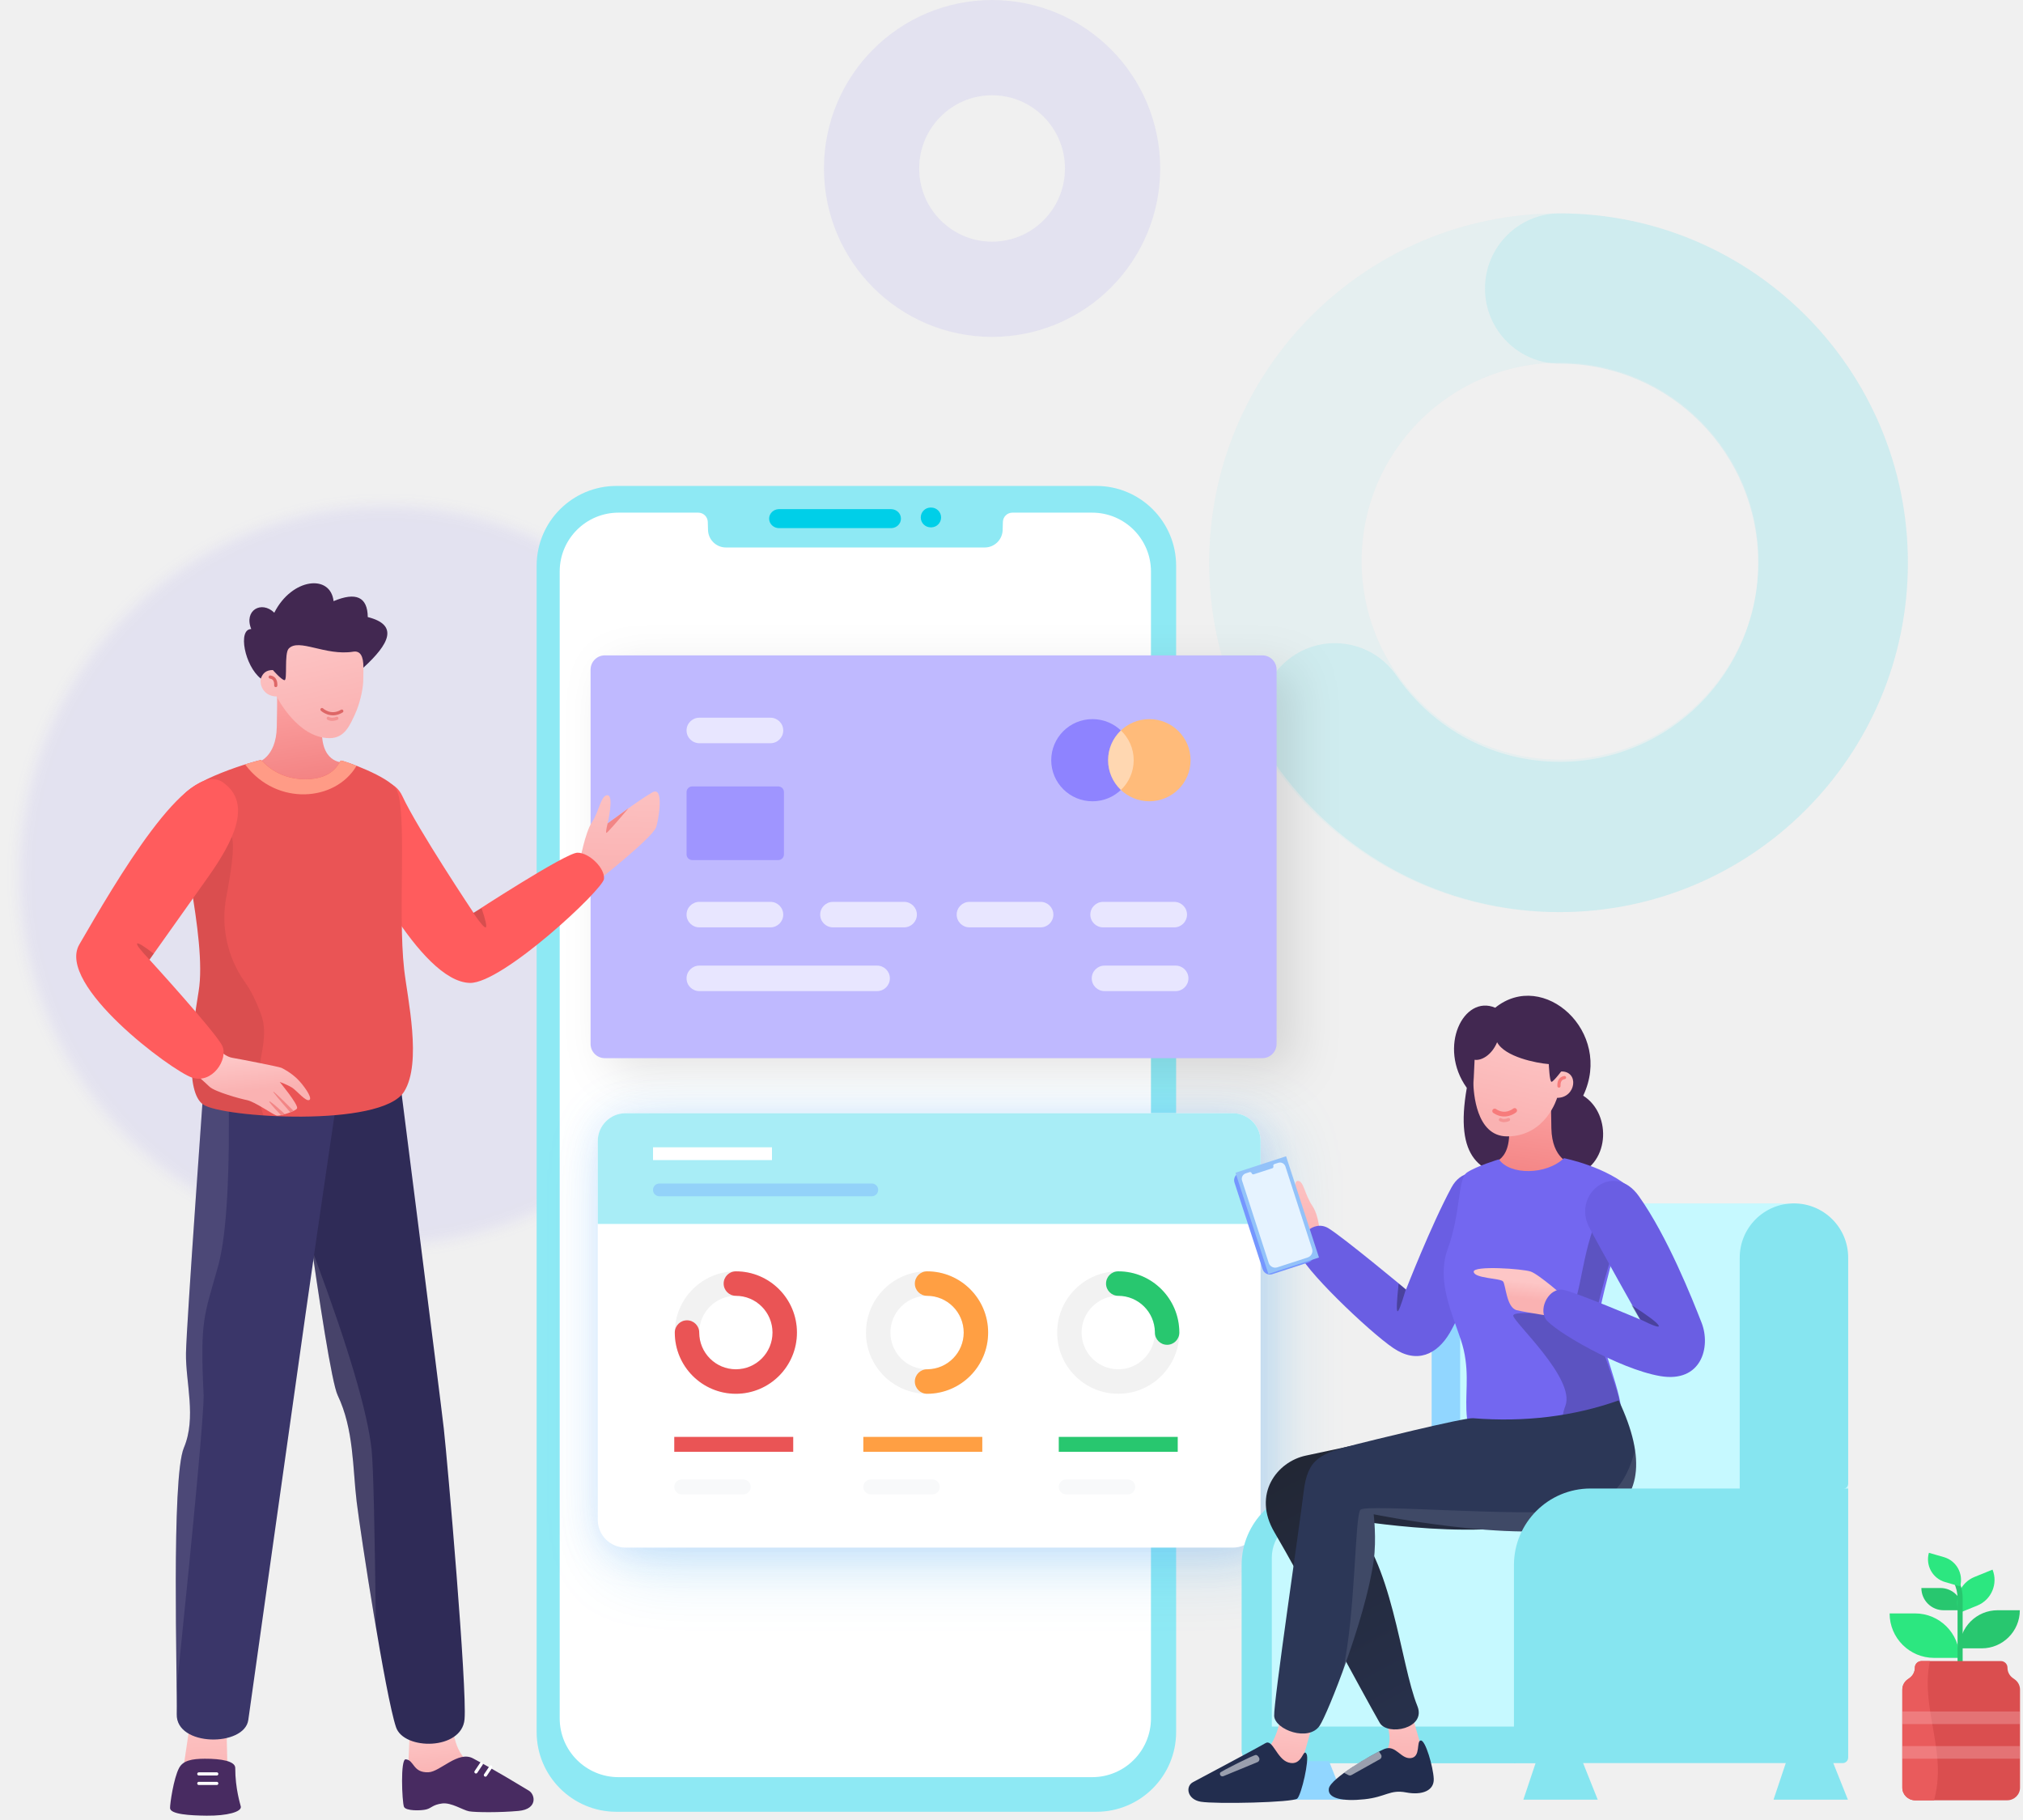
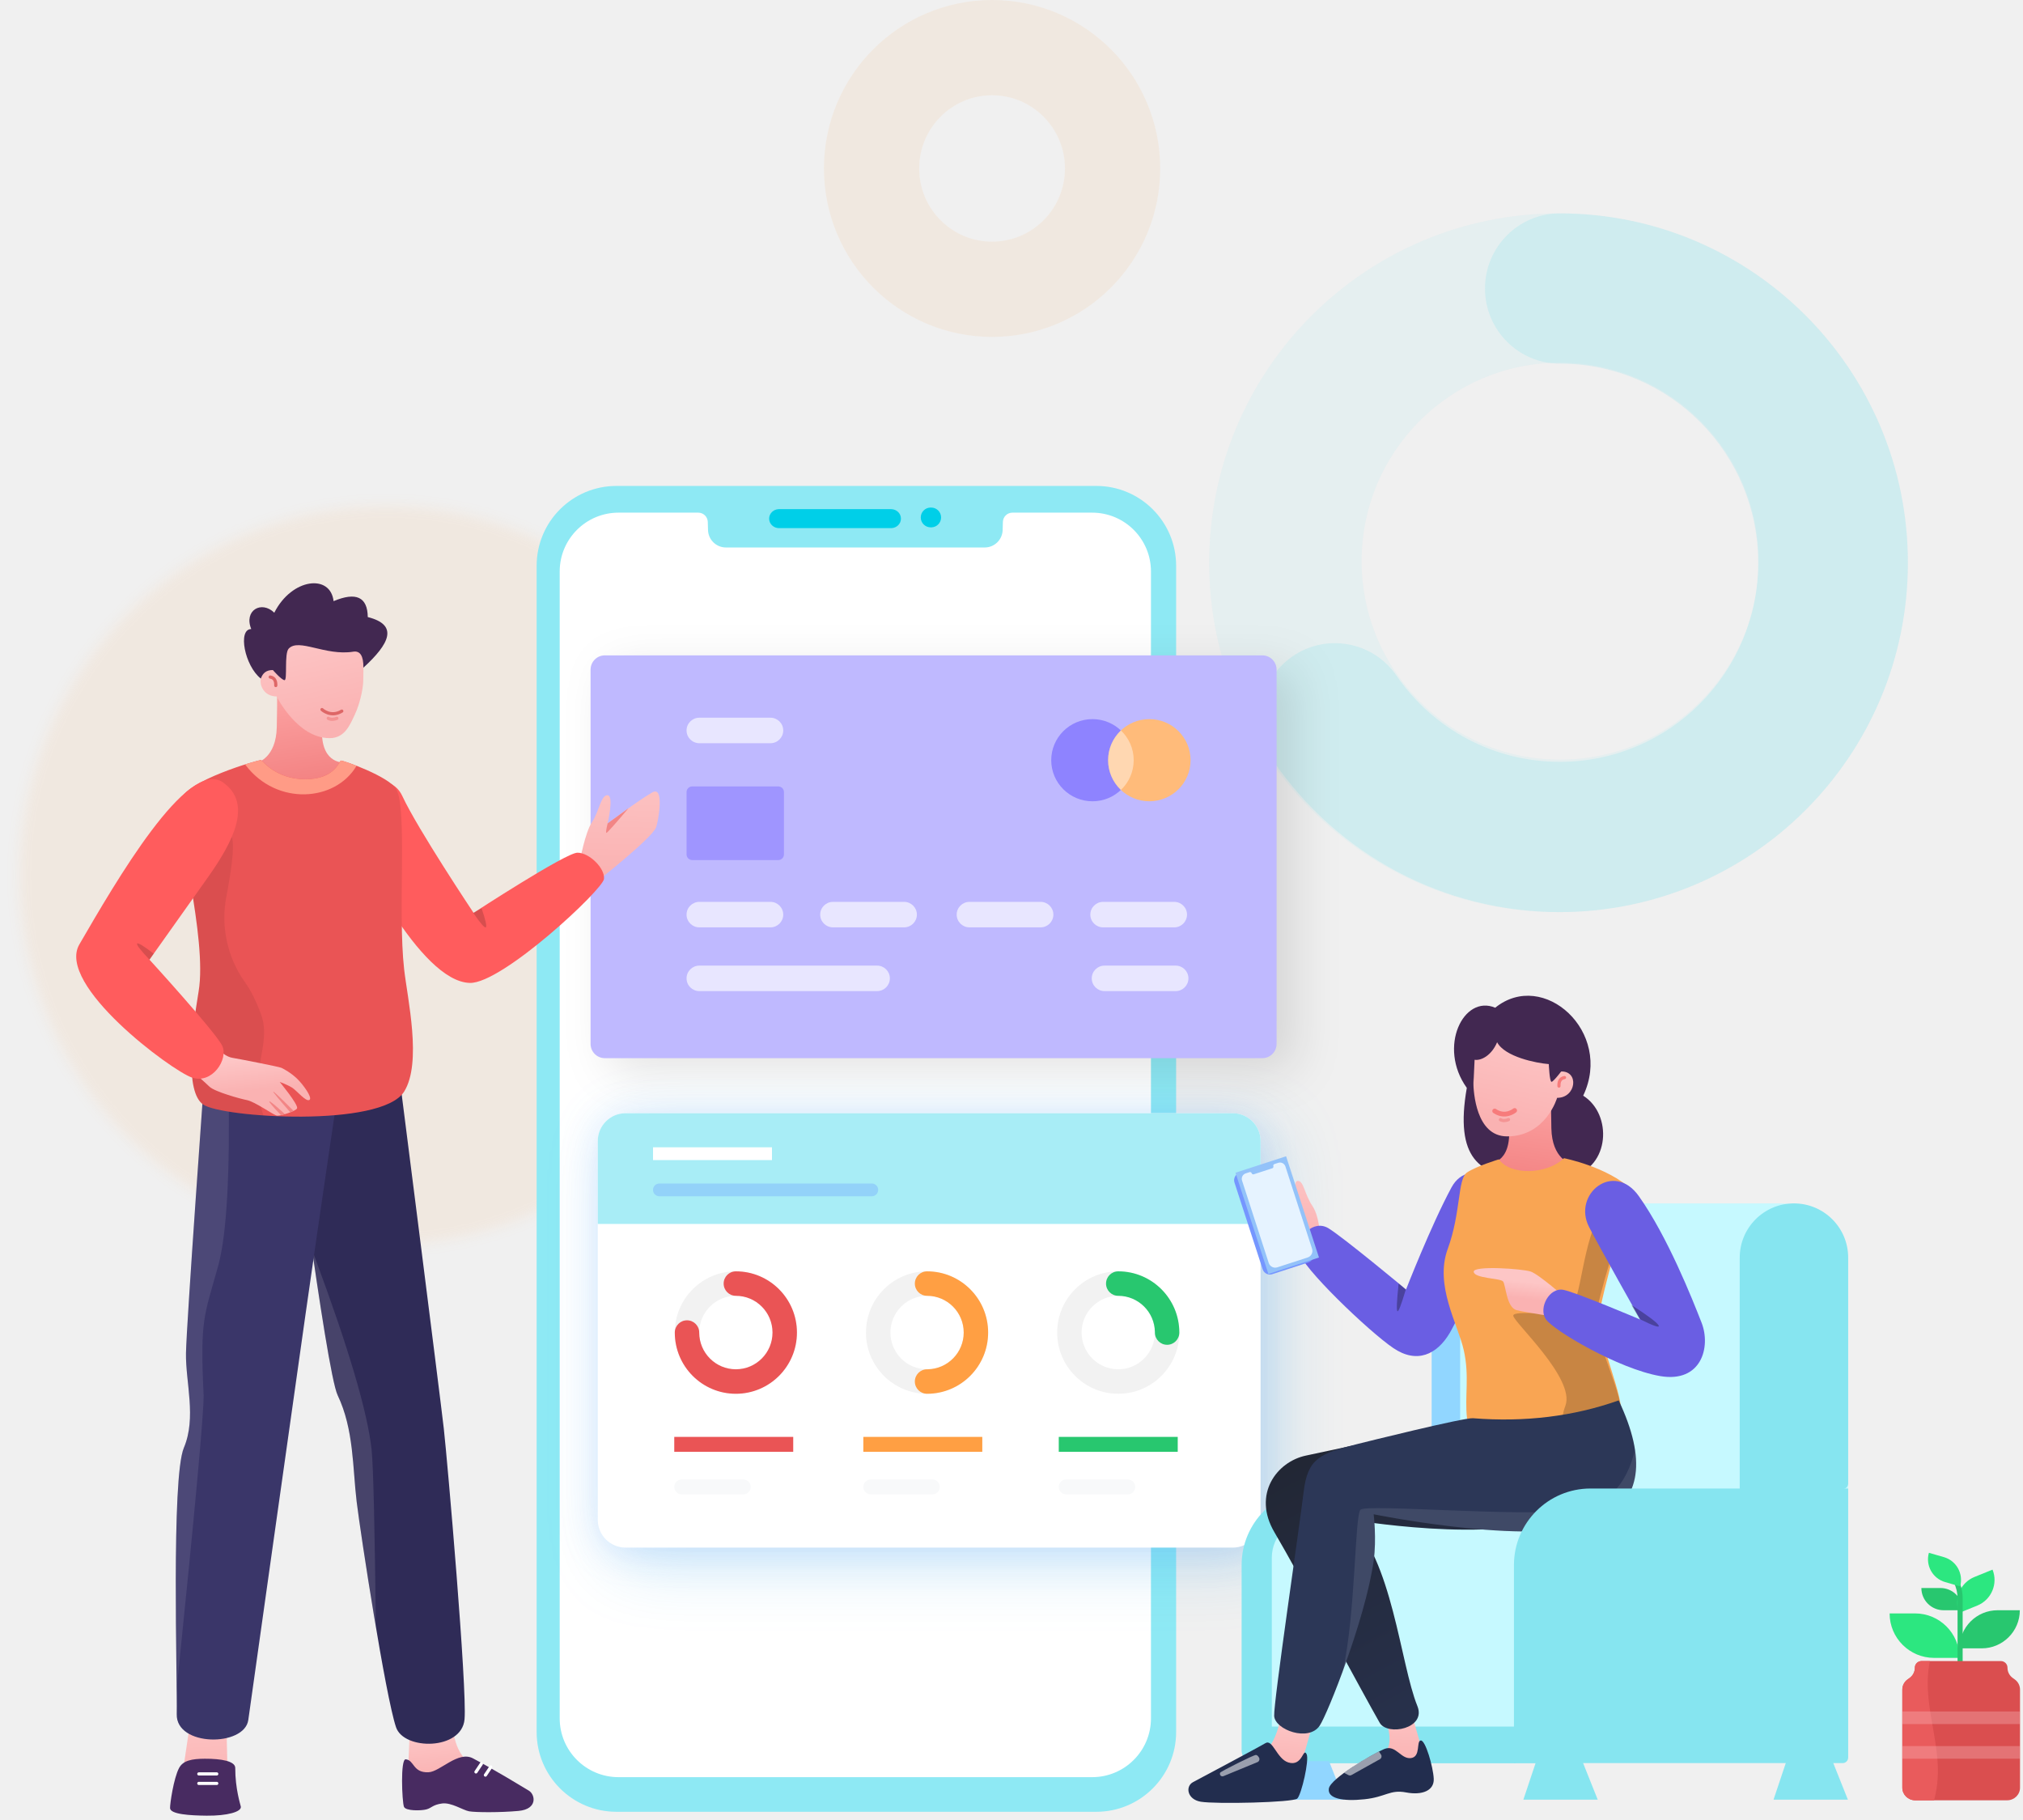
<svg xmlns="http://www.w3.org/2000/svg" xmlns:xlink="http://www.w3.org/1999/xlink" width="637px" height="573px" viewBox="0 0 637 573" version="1.1">
  <defs>
    <filter x="-2.6%" y="-2.6%" width="105.2%" height="105.2%" filterUnits="objectBoundingBox" id="filter-1">
      <feGaussianBlur stdDeviation="2" in="SourceGraphic" />
    </filter>
    <path d="M18.522,0 L43.63,0 C45.253,-7.42242666e-16 46.582,1.291 46.629,2.913 L46.703,5.483 C46.792,8.537 49.293,10.967 52.348,10.967 L133.831,10.967 C136.886,10.967 139.387,8.537 139.476,5.483 L139.55,2.913 C139.597,1.291 140.926,7.42242666e-16 142.549,0 L167.657,0 C177.886,-1.64974968e-14 186.179,8.293 186.179,18.522 L186.179,379.621 C186.179,389.85 177.886,398.143 167.657,398.143 L18.522,398.143 C8.293,398.143 4.01575893e-14,389.85 0,379.621 L0,18.522 C-1.25274242e-15,8.293 8.293,-1.67360005e-15 18.522,0 Z" id="path-2" />
    <path d="M8.757,0 L199.945,0 C204.781,-8.88398904e-16 208.702,3.921 208.702,8.757 L208.702,128.011 C208.702,132.847 204.781,136.768 199.945,136.768 L8.757,136.768 C3.921,136.768 4.14497961e-15,132.847 0,128.011 L0,8.757 C-5.92265936e-16,3.921 3.921,-2.66431478e-15 8.757,0 Z" id="path-4" />
    <filter x="-13.2%" y="-20.1%" width="131.1%" height="147.5%" filterUnits="objectBoundingBox" id="filter-6">
      <feOffset dx="5" dy="5" in="SourceAlpha" result="shadowOffsetOuter1" />
      <feGaussianBlur stdDeviation="10" in="shadowOffsetOuter1" result="shadowBlurOuter1" />
      <feColorMatrix values="0 0 0 0 0.076   0 0 0 0 0.583   0 0 0 0 0.879  0 0 0 0.229 0" type="matrix" in="shadowBlurOuter1" result="shadowMatrixOuter1" />
      <feOffset dx="0" dy="1" in="SourceAlpha" result="shadowOffsetOuter2" />
      <feGaussianBlur stdDeviation="5.5" in="shadowOffsetOuter2" result="shadowBlurOuter2" />
      <feColorMatrix values="0 0 0 0 0.504   0 0 0 0 0.7   0 0 0 0 1  0 0 0 0.234 0" type="matrix" in="shadowBlurOuter2" result="shadowMatrixOuter2" />
      <feMerge>
        <feMergeNode in="shadowMatrixOuter1" />
        <feMergeNode in="shadowMatrixOuter2" />
      </feMerge>
    </filter>
    <path d="M4.477,0 L211.527,0 C214,0 216.004,2.01 216.004,4.489 L216.004,122.332 C216.004,124.811 214,126.821 211.527,126.821 L4.477,126.821 C2.004,126.821 0,124.811 0,122.332 L0,4.489 C0,2.01 2.004,0 4.477,0 Z" id="path-7" />
    <filter x="-8.3%" y="-15.8%" width="122.2%" height="137.8%" filterUnits="objectBoundingBox" id="filter-8">
      <feOffset dx="6" dy="4" in="SourceAlpha" result="shadowOffsetOuter1" />
      <feGaussianBlur stdDeviation="7" in="shadowOffsetOuter1" result="shadowBlurOuter1" />
      <feColorMatrix values="0 0 0 0 0.019   0 0 0 0 0.019   0 0 0 0 0.019  0 0 0 0.11 0" type="matrix" in="shadowBlurOuter1" />
    </filter>
    <linearGradient x1="42.314%" y1="12.634%" x2="50%" y2="69.619%" id="linearGradient-9">
      <stop stop-color="#FDC6C6" offset="0%" />
      <stop stop-color="#FAB2B2" offset="100%" />
    </linearGradient>
    <linearGradient x1="46.204%" y1="-28.186%" x2="50%" y2="91.05%" id="linearGradient-10">
      <stop stop-color="#FDC6C6" offset="0%" />
      <stop stop-color="#FAB2B2" offset="100%" />
    </linearGradient>
    <linearGradient x1="44.814%" y1="-28.186%" x2="62.814%" y2="121.547%" id="linearGradient-11">
      <stop stop-color="#FFAFAF" offset="0%" />
      <stop stop-color="#F07777" offset="100%" />
    </linearGradient>
    <linearGradient x1="31.713%" y1="-6.917%" x2="55.144%" y2="91.235%" id="linearGradient-12">
      <stop stop-color="#FDC6C6" offset="0%" />
      <stop stop-color="#FAB2B2" offset="100%" />
    </linearGradient>
    <linearGradient x1="45.013%" y1="-28.186%" x2="50%" y2="91.05%" id="linearGradient-13">
      <stop stop-color="#FDC6C6" offset="0%" />
      <stop stop-color="#FAB2B2" offset="100%" />
    </linearGradient>
    <linearGradient x1="42.314%" y1="21.163%" x2="50%" y2="65.141%" id="linearGradient-14">
      <stop stop-color="#FDC6C6" offset="0%" />
      <stop stop-color="#FAB2B2" offset="100%" />
    </linearGradient>
    <linearGradient x1="45.136%" y1="-28.186%" x2="62.018%" y2="121.547%" id="linearGradient-15">
      <stop stop-color="#FFAFAF" offset="0%" />
      <stop stop-color="#F07777" offset="100%" />
    </linearGradient>
    <linearGradient x1="31.713%" y1="-6.206%" x2="55.144%" y2="90.72%" id="linearGradient-16">
      <stop stop-color="#FDC6C6" offset="0%" />
      <stop stop-color="#FAB2B2" offset="100%" />
    </linearGradient>
    <linearGradient x1="42.314%" y1="-3.86%" x2="50%" y2="78.278%" id="linearGradient-17">
      <stop stop-color="#FDC6C6" offset="0%" />
      <stop stop-color="#FAB2B2" offset="100%" />
    </linearGradient>
    <linearGradient x1="28.503%" y1="98.643%" x2="77.061%" y2="9.204%" id="linearGradient-18">
      <stop stop-color="#28324F" offset="0%" />
      <stop stop-color="#222735" offset="100%" />
    </linearGradient>
    <linearGradient x1="44.359%" y1="-28.186%" x2="50%" y2="91.05%" id="linearGradient-19">
      <stop stop-color="#FDC6C6" offset="0%" />
      <stop stop-color="#FAB2B2" offset="100%" />
    </linearGradient>
    <linearGradient x1="42.314%" y1="28.062%" x2="50%" y2="61.518%" id="linearGradient-20">
      <stop stop-color="#FDC6C6" offset="0%" />
      <stop stop-color="#FAB2B2" offset="100%" />
    </linearGradient>
    <linearGradient x1="42.314%" y1="8.536%" x2="50%" y2="71.77%" id="linearGradient-21">
      <stop stop-color="#FDC6C6" offset="0%" />
      <stop stop-color="#FAB2B2" offset="100%" />
    </linearGradient>
    <path d="M6.059,0 L31.005,0 C32.17,0 33.115,0.925 33.115,2.067 L33.115,2.126 C33.115,3.388 33.728,4.574 34.767,5.322 L35.413,5.788 C36.451,6.535 37.065,7.722 37.065,8.984 L37.065,39.872 C37.065,42.063 35.251,43.839 33.014,43.839 L4.051,43.839 C1.814,43.839 1.86636192e-13,42.063 1.86636192e-13,39.872 L1.86636192e-13,8.984 C1.86636192e-13,7.722 0.613,6.535 1.651,5.788 L2.298,5.322 C3.267,4.624 3.866,3.544 3.941,2.377 L3.95,2.067 C3.95,0.925 4.894,0 6.059,0 Z" id="path-22" />
  </defs>
  <g id="📝-Pages-New" stroke="none" stroke-width="1" fill="none" fill-rule="evenodd">
    <g id="Reset-Password" transform="translate(-139, -246)">
      <g id="Illustration" transform="translate(145, 261)">
        <g id="Shape">
-           <ellipse id="Oval" fill="#7367F0" opacity="0.1" filter="url(#filter-1)" cx="115.531" cy="260.607" rx="115.531" ry="116.393" />
+           <ellipse id="Oval" fill="#f9a553" opacity="0.1" filter="url(#filter-1)" cx="115.531" cy="260.607" rx="115.531" ry="116.393" />
          <path d="M484.75,52.185 C423.999,52.185 374.75,101.434 374.75,162.185 C374.75,222.937 423.999,272.185 484.75,272.185 C545.501,272.185 594.75,222.937 594.75,162.185 C594.75,101.434 545.501,52.185 484.75,52.185 Z M485.25,99.185 C519.768,99.185 547.75,127.167 547.75,161.685 C547.75,196.203 519.768,224.185 485.25,224.185 C450.732,224.185 422.75,196.203 422.75,161.685 C422.75,127.167 450.732,99.185 485.25,99.185 Z" id="Oval" fill="#00CFE8" fill-rule="nonzero" opacity="0.05" />
-           <ellipse id="Oval" stroke="#7367F0" stroke-width="30" opacity="0.1" cx="306.383" cy="38.041" rx="37.944" ry="38.041" />
+           <ellipse id="Oval" stroke="#f9a553" stroke-width="30" opacity="0.1" cx="306.383" cy="38.041" rx="37.944" ry="38.041" />
          <path d="M485.165,52.185 C545.687,52.185 594.75,101.434 594.75,162.185 C594.75,222.937 545.687,272.185 485.165,272.185 C448.704,272.185 415.237,254.153 394.923,224.605 C387.53,213.852 390.221,199.12 400.933,191.699 C411.538,184.353 426.029,186.927 433.491,197.412 L433.715,197.733 C445.321,214.614 464.362,224.873 485.165,224.873 C519.656,224.873 547.617,196.807 547.617,162.185 C547.617,127.91 520.213,100.059 486.198,99.505 L485.165,99.497 C472.15,99.497 461.598,88.906 461.598,75.841 C461.598,62.776 472.15,52.185 485.165,52.185 Z" id="Path" fill="#00CFE8" fill-rule="nonzero" opacity="0.1" />
        </g>
        <g id="Mobile-Banking-App" transform="translate(18, 138)">
          <g id="Phone3" transform="translate(144.9749, 0)">
            <path d="M25.137,0 L176.227,0 C190.109,-1.13278991e-14 201.364,11.254 201.364,25.137 L201.364,392.323 C201.364,406.206 190.109,417.46 176.227,417.46 L25.137,417.46 C11.254,417.46 -2.31133716e-14,406.206 -2.83662357e-14,392.323 L-2.83662357e-14,25.137 C-2.65136725e-14,11.254 11.254,6.10293932e-15 25.137,0 Z" id="Rectangle" fill="#8EE9F4" />
            <g id="Group-48" transform="translate(7.262298, 8.412419)">
              <mask id="mask-3" fill="white">
                <use xlink:href="#path-2" />
              </mask>
              <use id="Rectangle" fill="#FFFFFF" xlink:href="#path-2" />
              <ellipse id="Oval" fill-opacity="0.549" fill="#E97EFF" mask="url(#mask-3)" cx="70.585" cy="242.325" rx="15.969" ry="15.951" />
              <path d="M27.913,68.354 L159.667,68.354 C162.558,68.354 164.901,70.698 164.901,73.588 C164.901,76.479 162.558,78.822 159.667,78.822 L27.913,78.822 C25.023,78.822 22.679,76.479 22.679,73.588 C22.679,70.698 25.023,68.354 27.913,68.354 Z" id="Rectangle" fill-opacity="0.549" fill="#E97EFF" mask="url(#mask-3)" />
            </g>
            <path d="M111.597,7.308 C113.319,7.308 114.715,8.647 114.715,10.299 C114.715,11.914 113.38,13.231 111.711,13.288 L111.597,13.29 L76.329,13.29 C74.607,13.29 73.211,11.951 73.211,10.299 C73.211,8.684 74.546,7.368 76.215,7.31 L76.329,7.308 L111.597,7.308 Z" id="Path" fill="#00CFE8" fill-rule="nonzero" />
            <path d="M124.236,6.81 C125.958,6.81 127.355,8.205 127.355,9.925 C127.355,11.608 126.02,12.979 124.35,13.039 L124.236,13.041 L124.072,13.041 C122.35,13.041 120.953,11.646 120.953,9.925 C120.953,8.243 122.288,6.872 123.958,6.812 L124.072,6.81 L124.236,6.81 Z" id="Path" fill="#00CFE8" fill-rule="nonzero" />
          </g>
          <g id="BoardPieChart" transform="translate(164.2294, 197.5135)">
            <mask id="mask-5" fill="white">
              <use xlink:href="#path-4" />
            </mask>
            <g id="Rectangle">
              <use fill="black" fill-opacity="1" filter="url(#filter-6)" xlink:href="#path-4" />
              <use fill="#FFFFFF" fill-rule="evenodd" xlink:href="#path-4" />
            </g>
            <polygon id="Rectangle" fill="#A8EDF6" mask="url(#mask-5)" points="-4.682 -5.363 214.053 -5.363 214.053 34.862 -4.682 34.862" />
            <path d="M19.403,22.124 L86.286,22.124 C87.396,22.124 88.297,23.025 88.297,24.135 C88.297,25.246 87.396,26.147 86.286,26.147 L19.403,26.147 C18.292,26.147 17.392,25.246 17.392,24.135 C17.392,23.025 18.292,22.124 19.403,22.124 Z" id="Rectangle" fill="#6FA3FF" opacity="0.366" mask="url(#mask-5)" />
            <rect id="Rectangle" fill="#FFFFFF" mask="url(#mask-5)" x="17.392" y="10.727" width="37.459" height="4.023" />
            <rect id="Rectangle" fill="#EA5455" mask="url(#mask-5)" x="24.081" y="101.905" width="37.459" height="4.693" />
            <path d="M26.427,115.314 L45.815,115.314 C47.111,115.314 48.162,116.365 48.162,117.66 C48.162,118.956 47.111,120.007 45.815,120.007 L26.427,120.007 C25.132,120.007 24.081,118.956 24.081,117.66 C24.081,116.365 25.132,115.314 26.427,115.314 Z" id="Rectangle" fill="#F8F9FA" mask="url(#mask-5)" />
            <rect id="Rectangle" fill="#FF9F43" fill-rule="nonzero" mask="url(#mask-5)" x="83.615" y="101.905" width="37.459" height="4.693" />
            <path d="M85.961,115.314 L105.349,115.314 C106.645,115.314 107.695,116.365 107.695,117.66 C107.695,118.956 106.645,120.007 105.349,120.007 L85.961,120.007 C84.665,120.007 83.615,118.956 83.615,117.66 C83.615,116.365 84.665,115.314 85.961,115.314 Z" id="Rectangle" fill="#F8F9FA" mask="url(#mask-5)" />
            <rect id="Rectangle" fill="#28C76F" mask="url(#mask-5)" x="145.155" y="101.905" width="37.459" height="4.693" />
            <path d="M147.501,115.314 L166.889,115.314 C168.185,115.314 169.236,116.365 169.236,117.66 C169.236,118.956 168.185,120.007 166.889,120.007 L147.501,120.007 C146.205,120.007 145.155,118.956 145.155,117.66 C145.155,116.365 146.205,115.314 147.501,115.314 Z" id="Rectangle" fill="#F8F9FA" mask="url(#mask-5)" />
            <g id="Group-37" mask="url(#mask-5)">
              <g transform="translate(24.08098, 52.96396)" id="Group-5">
                <g transform="translate(0.167229, 0.167607)" />
              </g>
            </g>
            <g id="Group-3" mask="url(#mask-5)">
              <g transform="translate(144.6531, 49.77942)">
                <path d="M19.231,38.55 C29.853,38.55 38.463,29.92 38.463,19.275 C38.463,8.63 29.853,0 19.231,0 C8.61,0 0,8.63 0,19.275 C0,29.92 8.61,38.55 19.231,38.55 Z M19.231,30.84 C12.859,30.84 7.693,25.662 7.693,19.275 C7.693,12.888 12.859,7.71 19.231,7.71 C25.604,7.71 30.77,12.888 30.77,19.275 C30.77,25.662 25.604,30.84 19.231,30.84 Z" id="Oval" fill="#F2F2F2" />
                <path d="M38.463,19.275 C38.463,8.63 29.853,0 19.231,0 C17.107,0 15.385,1.726 15.385,3.855 C15.385,5.984 17.107,7.71 19.231,7.71 C25.532,7.71 30.653,12.771 30.768,19.058 L30.77,19.275 C30.77,21.404 32.492,23.13 34.616,23.13 C36.741,23.13 38.463,21.404 38.463,19.275 Z" id="Path" fill="#28C76F" />
              </g>
            </g>
            <g id="Group-4" mask="url(#mask-5)">
              <g transform="translate(84.45066, 49.77942)">
                <path d="M19.231,38.55 C29.853,38.55 38.463,29.92 38.463,19.275 C38.463,8.63 29.853,0 19.231,0 C8.61,0 0,8.63 0,19.275 C0,29.92 8.61,38.55 19.231,38.55 Z M19.231,30.84 C12.859,30.84 7.693,25.662 7.693,19.275 C7.693,12.888 12.859,7.71 19.231,7.71 C25.604,7.71 30.77,12.888 30.77,19.275 C30.77,25.662 25.604,30.84 19.231,30.84 Z" id="Oval" fill="#F2F2F2" fill-rule="evenodd" />
                <path d="M19.231,38.55 C29.853,38.55 38.463,29.92 38.463,19.275 C38.463,8.63 29.853,0 19.231,0 C17.107,0 15.385,1.726 15.385,3.855 C15.385,5.984 17.107,7.71 19.231,7.71 C25.604,7.71 30.77,12.888 30.77,19.275 C30.77,25.589 25.721,30.722 19.448,30.838 L19.231,30.84 C17.107,30.84 15.385,32.566 15.385,34.695 C15.385,36.824 17.107,38.55 19.231,38.55 Z" id="Path" fill="#FF9F43" fill-rule="nonzero" />
              </g>
            </g>
            <g id="Group-6" mask="url(#mask-5)">
              <g transform="translate(24.24821, 49.77942)">
                <path d="M19.231,38.55 C29.853,38.55 38.463,29.92 38.463,19.275 C38.463,8.63 29.853,0 19.231,0 C8.61,0 0,8.63 0,19.275 C0,29.92 8.61,38.55 19.231,38.55 Z M19.231,30.84 C12.859,30.84 7.693,25.662 7.693,19.275 C7.693,12.888 12.859,7.71 19.231,7.71 C25.604,7.71 30.77,12.888 30.77,19.275 C30.77,25.662 25.604,30.84 19.231,30.84 Z" id="Oval" fill="#F2F2F2" />
                <path d="M0,19.275 C0,29.92 8.61,38.55 19.231,38.55 C29.853,38.55 38.463,29.92 38.463,19.275 C38.463,8.63 29.853,0 19.231,0 C17.107,0 15.385,1.726 15.385,3.855 C15.385,5.984 17.107,7.71 19.231,7.71 C25.604,7.71 30.77,12.888 30.77,19.275 C30.77,25.662 25.604,30.84 19.231,30.84 C12.859,30.84 7.693,25.662 7.693,19.275 C7.693,17.146 5.971,15.42 3.846,15.42 C1.722,15.42 0,17.146 0,19.275 Z" id="Path" fill="#EA5455" />
              </g>
            </g>
          </g>
          <g id="VisaCard2" transform="translate(161.9642, 53.35135)">
            <g id="Rectangle">
              <use fill="black" fill-opacity="1" filter="url(#filter-8)" xlink:href="#path-7" />
              <use fill="#BFB9FF" fill-rule="evenodd" xlink:href="#path-7" />
            </g>
            <g id="Group-46" transform="translate(30.2182, 18.95627)">
              <g id="Group-45" transform="translate(0, 1.115074)">
                <g id="Group-43" transform="translate(114.8291, 0)">
                  <ellipse id="Oval" fill="#8E83FF" cx="12.983" cy="12.935" rx="12.983" ry="12.935" />
                  <ellipse id="Oval-Copy-10" fill="#FFBB7A" cx="30.89" cy="12.935" rx="12.983" ry="12.935" />
                  <path d="M21.819,3.681 L21.938,3.57 C24.419,5.926 25.965,9.25 25.965,12.935 C25.965,16.619 24.419,19.944 21.938,22.3 C19.454,19.945 17.907,16.62 17.907,12.935 C17.907,9.308 19.405,6.03 21.819,3.681 L21.938,3.57 L21.819,3.681 Z" id="Path" fill-opacity="0.416" fill="#FFFFFF" />
                </g>
                <path d="M1.791,21.186 L28.875,21.186 C29.864,21.186 30.666,21.985 30.666,22.971 L30.666,42.596 C30.666,43.581 29.864,44.38 28.875,44.38 L1.791,44.38 C0.802,44.38 4.97021279e-14,43.581 4.97021279e-14,42.596 L4.97021279e-14,22.971 C4.97021279e-14,21.985 0.802,21.186 1.791,21.186 Z" id="Rectangle" fill="#9F95FF" />
              </g>
              <g id="Group-44" transform="translate(0, 0.669045)" fill="#FFFFFF" fill-opacity="0.647">
                <path d="M4.029,57.984 L26.413,57.984 C28.638,57.984 30.442,59.781 30.442,61.998 C30.442,64.215 28.638,66.012 26.413,66.012 L4.029,66.012 C1.804,66.012 -1.03380426e-13,64.215 -1.03380426e-13,61.998 C-1.03380426e-13,59.781 1.804,57.984 4.029,57.984 Z" id="Rectangle" />
                <path d="M4.029,78.055 L59.989,78.055 C62.214,78.055 64.018,79.852 64.018,82.069 C64.018,84.286 62.214,86.084 59.989,86.084 L4.029,86.084 C1.804,86.084 -9.94042559e-14,84.286 -9.94042559e-14,82.069 C-9.94042559e-14,79.852 1.804,78.055 4.029,78.055 Z" id="Rectangle" />
                <path d="M131.617,78.055 L154.001,78.055 C156.226,78.055 158.03,79.852 158.03,82.069 C158.03,84.286 156.226,86.084 154.001,86.084 L131.617,86.084 C129.392,86.084 127.588,84.286 127.588,82.069 C127.588,79.852 129.392,78.055 131.617,78.055 Z" id="Rectangle" />
                <path d="M4.029,0 L26.413,0 C28.638,0 30.442,1.797 30.442,4.014 C30.442,6.231 28.638,8.029 26.413,8.029 L4.029,8.029 C1.804,8.029 0,6.231 0,4.014 C0,1.797 1.804,0 4.029,0 Z" id="Rectangle" />
                <path d="M46.111,57.984 L68.495,57.984 C70.72,57.984 72.524,59.781 72.524,61.998 C72.524,64.215 70.72,66.012 68.495,66.012 L46.111,66.012 C43.886,66.012 42.082,64.215 42.082,61.998 C42.082,59.781 43.886,57.984 46.111,57.984 Z" id="Rectangle-Copy-38" />
                <path d="M89.088,57.984 L111.472,57.984 C113.697,57.984 115.501,59.781 115.501,61.998 C115.501,64.215 113.697,66.012 111.472,66.012 L89.088,66.012 C86.863,66.012 85.059,64.215 85.059,61.998 C85.059,59.781 86.863,57.984 89.088,57.984 Z" id="Rectangle-Copy-39" />
                <path d="M131.169,57.984 L153.553,57.984 C155.778,57.984 157.582,59.781 157.582,61.998 C157.582,64.215 155.778,66.012 153.553,66.012 L131.169,66.012 C128.944,66.012 127.14,64.215 127.14,61.998 C127.14,59.781 128.944,57.984 131.169,57.984 Z" id="Rectangle-Copy-40" />
              </g>
            </g>
          </g>
          <g id="Men1.1" transform="translate(0, 30.64865)">
            <g id="LLeg" transform="translate(66.42274, 149.2404)">
              <path d="M52.059,209.111 C52.059,209.111 51.905,218.968 57.959,222.469 C64.011,225.97 73.389,232.476 73.389,232.476 L37.714,233.685 L38.731,209.022 L52.059,209.111 Z" id="Path" fill="url(#linearGradient-9)" />
              <path d="M37.338,221.046 C40.097,221.331 39.494,225.321 44.5,225.127 C48.147,224.985 53.835,218.259 58.514,220.75 C65.656,224.553 74.03,229.681 76.084,230.902 C78.137,232.123 78.948,236.729 72.881,237.294 C67.078,237.835 59.246,237.775 57.284,237.417 C55.322,237.06 51.682,234.557 48.754,234.957 C45.826,235.358 45.493,236.367 43.857,236.814 C42.22,237.261 37.281,237.358 36.769,235.979 C36.181,234.397 35.592,220.867 37.338,221.046 Z" id="Path" fill="#482B61" />
              <path d="M34.573,-1.98621069e-14 C34.573,-1.98621069e-14 48.182,106.815 49.32,116.917 C50.457,127.019 56.705,198.882 55.85,208.467 C54.979,218.229 36.717,218.282 34.267,210.917 C30.914,200.835 23.162,150.452 21.88,139.93 C20.598,129.409 21.048,117.194 15.896,106.42 C12.207,98.707 -3.4583696e-14,2.739 -3.4583696e-14,2.739 L34.573,-1.98621069e-14 Z" id="Path" fill="#2F2B57" />
              <path d="M26.574,123.435 L26.623,123.915 C27.142,129.495 27.578,147.976 27.929,179.36 L27.146,174.673 C24.689,159.809 22.508,145.085 21.88,139.93 C20.625,129.628 21.03,117.702 16.211,107.095 L15.896,106.42 C14.272,103.026 10.999,82.537 7.842,60.658 L8.834,63.312 C19.372,91.653 25.286,111.695 26.574,123.435 Z" id="Path" fill-opacity="0.192" fill="#FFFFFF" opacity="0.591" />
              <line x1="61.152" y1="222.465" x2="59.445" y2="225.018" id="Path-10" stroke="#FFFFFF" stroke-linecap="round" />
              <line x1="64.132" y1="223.463" x2="62.425" y2="226.017" id="Path-10" stroke="#FFFFFF" stroke-linecap="round" />
            </g>
            <g id="RLeg" transform="translate(29.16793, 151.8545)">
              <polygon id="Path" fill="url(#linearGradient-10)" points="6.418 208.758 3.226 230.314 18.657 230.236 18.152 208.357" />
              <path d="M0.382,233.802 C0.331,232.544 1.502,224.387 3.226,221.157 C4.476,218.814 7.249,218.265 11.306,218.249 C16.539,218.229 20.913,219.02 20.907,221.157 C20.888,227.696 22.546,232.725 22.658,233.299 C22.985,234.985 18.305,236.243 11.912,236.179 C6.679,236.127 0.463,235.763 0.382,233.802 Z" id="Path" fill="#482B61" />
              <path d="M54.336,0.893 C54.336,0.893 47.26,48.566 42.978,78.73 C38.769,108.37 26.305,196.782 25.018,206.037 C23.835,214.533 2.254,214.533 2.481,204.243 C2.708,193.953 0.71,129.832 4.728,120.338 C8.747,110.844 5.248,99.795 5.394,90.573 C5.541,81.35 11.32,1.509 11.32,1.509 L54.336,0.893 Z" id="Path" fill="#3A3669" />
              <path d="M15.629,62.713 L15.291,63.94 C11.194,78.66 9.78,79.986 10.941,103.464 L10.953,103.941 C10.994,109.848 8.185,140.414 2.526,195.639 L2.5,192.206 C2.302,169.677 1.472,128.942 4.626,120.593 L4.728,120.338 C8.747,110.844 5.248,99.795 5.394,90.573 C5.541,81.35 11.32,1.509 11.32,1.509 L18.702,1.403 L18.778,5.06 C19.309,33.622 18.259,52.84 15.629,62.713 L15.629,62.713 Z" id="Path" fill-opacity="0.192" fill="#FFFFFF" opacity="0.462" />
              <line x1="9.436" y1="223.03" x2="15.085" y2="223.03" id="Path-9" stroke="#FFFFFF" stroke-linecap="round" />
              <line x1="9.436" y1="226.025" x2="15.085" y2="226.025" id="Path-9" stroke="#FFFFFF" stroke-linecap="round" />
            </g>
            <g id="Head" transform="translate(52.24105, 0)">
              <path d="M4.794,56.429 C4.794,56.429 10.705,55.035 10.91,45.3 C11.115,35.565 10.971,32.243 10.971,32.243 L24.985,32.006 C24.985,32.006 25.127,42.855 25.129,46.78 C25.134,57.319 32.441,56.429 32.441,56.429 C32.441,56.429 30.922,64.975 19.124,65.642 C9.913,66.163 4.794,56.429 4.794,56.429 Z" id="Path" fill="url(#linearGradient-11)" />
              <g id="Head1" transform="translate(0.582624, 0)">
                <path d="M9.102,27.322 C3.294,27.096 4.241,35.642 10.275,35.63 C10.275,35.63 16.759,48.735 26.94,48.769 C31.844,48.785 33.445,44.395 34.915,41.313 C36.385,38.231 37.464,33.621 37.554,30.798 C37.65,27.789 37.662,17.901 37.662,17.901 L8.876,17.888 L9.102,27.322 Z" id="Path" fill="url(#linearGradient-12)" />
                <path d="M26.53,42.666 C27.446,43.052 28.464,42.826 29.223,42.382" id="Path" stroke="#F49494" stroke-linecap="round" transform="translate(27.87652, 42.62291) rotate(6) translate(-27.87652, -42.62291) " />
                <path d="M9.682,32.344 C10.049,31.021 9.888,29.867 8.582,29.341" id="Path-8" stroke="#DE6767" stroke-linecap="round" transform="translate(9.217431, 30.84216) rotate(-13) translate(-9.217431, -30.84216) " />
                <path d="M9.102,27.322 C9.102,27.322 11.773,30.42 12.76,30.506 C13.749,30.591 12.623,22.12 14.078,20.577 C17.274,17.186 25.626,22.948 34.408,21.541 C36.578,21.193 37.643,22.873 37.604,26.579 C45.814,19.055 48.791,13.119 38.98,10.64 C38.901,4.271 35.256,2.673 28.208,5.627 C27.266,-2.976 15.088,-1.677 9.544,9.267 C5.532,5.344 -0.108,8.511 2.286,14.415 C-2.035,14.415 0.217,26.024 5.308,30.011 C5.916,28.269 7.026,27.322 9.102,27.322 Z" id="Path" fill="#422851" />
                <path d="M24.764,38.962 C24.764,38.962 26.759,42.204 30.664,41.045" id="Path" stroke="#DE6767" stroke-linecap="round" transform="translate(27.71392, 40.12866) rotate(-15) translate(-27.71392, -40.12866) " />
              </g>
            </g>
            <g id="LArm" transform="translate(85.16583, 62.32707)">
              <g id="Group-3" transform="translate(85.96644, 17.48897) rotate(4) translate(-85.96644, -17.48897) translate(73.96644, 2.488965)">
                <path d="M-7.94013428e-14,23.728 C-7.94013428e-14,23.728 1.014,14.395 2.982,11.012 C4.949,7.628 5.209,2.157 7.293,2.211 C9.377,2.267 7.91,11.075 7.91,11.075 C7.91,11.075 17.056,3.159 21.261,0.357 C25.097,-2.198 23.728,9.73 23.209,11.275 C21.972,14.952 5.706,29.64 5.706,29.64 C5.706,29.64 0.433,24.522 -7.94013428e-14,23.728 Z" id="Path" fill="url(#linearGradient-13)" />
                <path d="M7.91,11.075 C7.573,13.084 7.523,14.081 7.76,14.064 C7.997,14.047 10.12,11.31 14.127,5.851 L7.91,11.075 Z" id="Path" fill="#F28585" />
              </g>
              <path d="M17.528,4.679 C22.259,14.939 39.955,41.45 39.955,41.45 C39.955,41.45 68.953,22.544 72.643,22.506 C76.333,22.467 81.343,27.363 81.028,30.741 C80.713,34.12 48.963,63.757 38.78,63.507 C22.947,63.119 3.092,21.946 1.053,16.443 C-4.407,1.703 12.913,-5.329 17.528,4.679 Z" id="Path" fill="#FF5C5D" />
              <path d="M39.85,41.431 C42.082,44.701 43.398,46.229 43.798,46.014 C44.198,45.8 43.759,43.801 42.482,40.018 L39.85,41.431 Z" id="Path-5" fill-opacity="0.16" fill="#000000" />
            </g>
            <g id="Body" transform="translate(32.50797, 55.66771)">
              <path d="M0.149,12.98 C-1.337,20.104 8.838,56.008 6.039,72.805 C3.825,86.09 1.711,104.381 7.449,108.443 C13.291,112.577 63.579,115.86 70.747,104.381 C76.434,95.275 71.778,75.079 70.747,65.867 C68.69,47.488 71.796,15.726 68.307,9.23 C66.142,5.2 51.384,0.003 50.83,0.164 C50.276,0.325 48.972,6.035 39.641,6.035 C30.309,6.035 26.189,0.164 25.687,0.003 C25.186,-0.158 1.494,6.535 0.149,12.98 Z" id="Path" fill="#EA5455" />
              <path d="M25.664,3.40471175e-05 L25.687,0.003 C26.189,0.164 30.309,6.035 39.641,6.035 C48.972,6.035 50.276,0.325 50.83,0.164 C51.03,0.106 53.08,0.746 55.721,1.777 L55.709,1.898 C49.039,13.098 30.696,14.479 20.892,1.665 L20.669,1.368 L21.764,1.029 C23.766,0.42 25.199,0.054 25.589,0.006 L25.664,3.40471175e-05 Z" id="Path" fill="#FF9B86" />
              <path d="M0.181,17.928 L1.003,18.042 C9.725,19.29 14.841,21.264 16.349,23.964 C17.339,25.736 16.879,31.728 14.968,41.941 L14.766,43.012 C12.994,52.27 15.02,61.846 20.369,69.572 L20.67,69.999 C22.479,72.53 24.147,75.863 25.673,79.997 C29.214,89.587 21.682,97.667 26.452,111.933 L25.478,111.862 C16.612,111.183 9.441,109.852 7.449,108.443 C1.711,104.381 3.825,86.09 6.039,72.805 C8.42,58.513 1.409,30.387 0.181,17.928 Z" id="Path" fill-opacity="0.067" fill="#000000" />
            </g>
            <g id="Rarm" transform="translate(0, 61.67254)">
              <g id="Group-2" transform="translate(36.33261, 83.2852)">
                <path d="M6.548,0 C6.548,0 9.896,3.949 12.753,4.441 C15.61,4.932 27.568,7.271 28.298,7.617 C28.988,7.945 31.347,9.187 33.364,11.179 C35.112,12.906 38.136,16.999 37.122,17.704 C36.038,18.457 33.112,14.765 31.644,13.853 C30.105,12.895 27.739,12.047 27.739,12.047 C27.739,12.047 33.591,19.107 33.219,20.34 C32.947,21.24 27.971,22.777 26.907,22.662 C25.843,22.547 19.98,18.254 17.345,17.754 C15.517,17.408 7.333,15.191 5.607,13.527 C3.882,11.862 -3.9524224e-14,8.483 -3.9524224e-14,8.483 L6.548,0 Z" id="Path" fill="url(#linearGradient-14)" />
                <path d="M32.091,21.158 C28.008,17.045 25.882,15.023 25.712,15.093 C25.541,15.163 27.32,17.328 31.048,21.588 L32.091,21.158 Z" id="Path" fill="#F28585" />
                <path d="M29.362,22.172 C26.303,19.37 24.674,18.036 24.474,18.171 C24.274,18.306 25.499,19.754 28.149,22.514 L29.362,22.172 Z" id="Path" fill="#F28585" />
              </g>
              <path d="M46.209,1.023 C55.664,7.677 49.347,19.771 41.503,30.865 C34.175,41.227 23.068,56.837 23.068,56.837 C23.068,56.837 43.953,79.713 45.97,83.945 C47.987,88.178 42.836,96.127 36.431,93.956 C30.026,91.785 -6.422,64.786 0.99,52.027 C12.311,32.538 35.04,-6.836 46.209,1.023 Z" id="Path" fill="#FF5C5D" />
              <path d="M23.068,56.837 C20.211,53.814 18.916,52.128 19.183,51.778 C19.45,51.428 21.193,52.489 24.413,54.959 L23.068,56.837 Z" id="Path-6" fill-opacity="0.16" fill="#000000" />
            </g>
          </g>
          <g id="Group-7" transform="translate(348.8459, 160.0541)">
            <path d="M42.222,155.619 L123.353,155.619 L123.353,155.619 L123.353,238.078 C123.353,240.287 121.562,242.078 119.353,242.078 L22.111,242.078 C19.901,242.078 18.111,240.287 18.111,238.078 L18.111,179.73 C18.111,166.414 28.906,155.619 42.222,155.619 Z" id="Rectangle" fill="#86E5F0" />
            <polygon id="Rectangle" fill="#86E5F0" points="27.619 225.012 104.398 225.012 104.398 242.078 27.619 242.078" />
            <polygon id="Path" fill="#86E5F0" points="125.399 241.46 130.243 253.59 106.829 253.59 110.886 241.46" />
            <polygon id="Path" fill="#91D6FF" points="45.628 241.46 50.472 253.59 27.058 253.59 31.116 241.46" />
            <polygon id="Path" fill="#86E5F0" points="204.173 241.46 209.016 253.59 185.603 253.59 189.66 241.46" />
            <path d="M101.538,66.333 L123.95,65.847 L123.95,65.847 L123.95,163.774 L77.95,163.774 L77.95,90.438 C77.95,77.326 88.429,66.617 101.538,66.333 Z" id="Rectangle" fill="#91D6FF" />
            <path d="M111.035,65.847 L187.266,65.847 C199.328,65.847 209.106,75.625 209.106,87.687 L209.106,164.022 C209.106,164.987 208.324,165.77 207.359,165.77 L86.924,165.77 L86.924,165.77 L86.924,89.958 C86.924,76.642 97.719,65.847 111.035,65.847 Z" id="Rectangle" fill="#C6F9FF" />
            <path d="M192.033,65.847 C201.462,65.847 209.106,73.491 209.106,82.92 L209.106,154.046 C209.106,155.011 208.324,155.793 207.359,155.793 L174.959,155.793 L174.959,155.793 L174.959,82.92 C174.959,73.491 182.603,65.847 192.033,65.847 Z" id="Rectangle" fill="#86E5F0" />
            <path d="M40.219,164.82 L118.499,164.82 L118.499,164.82 L118.499,230.574 L27.619,230.574 L27.619,177.42 C27.619,170.461 33.26,164.82 40.219,164.82 Z" id="Rectangle" fill="#C6F9FF" />
            <g id="Wom1.4" transform="translate(82.66293, 127.5) scale(-1, 1) translate(-82.66293, -127.5) translate(0.662928, 0)">
              <g id="Head" transform="translate(32.71943, 0.465078)">
                <path d="M10.006,56.875 C-2.193,54.033 -2.996,37.281 6.278,31.47 C-3.286,11.41 18.831,-8.507 33.981,3.776 C43.913,-0.478 52.167,16.121 42.925,29.013 C46.8,51.148 38.914,56.869 24.697,57.112 L10.006,56.875 Z" id="Path" fill="#422851" />
                <path d="M10.157,52.874 C10.157,52.874 16.091,51.48 16.297,41.752 C16.503,32.024 16.358,28.704 16.358,28.704 L29.429,28.468 C29.429,28.468 29.571,39.309 29.573,43.231 C29.579,53.764 36.914,52.874 36.914,52.874 C36.914,52.874 35.389,61.415 23.546,62.081 C14.299,62.602 10.157,52.874 10.157,52.874 Z" id="Path" fill="url(#linearGradient-15)" />
                <path d="M13.312,23.846 C7.481,23.62 8.432,32.16 14.489,32.149 C14.489,32.149 18.007,44.281 30.221,44.281 C40.14,44.281 40.786,30.141 40.876,27.32 C40.972,24.312 40.985,14.431 40.985,14.431 L13.085,14.418 L13.312,23.846 Z" id="Path" fill="url(#linearGradient-16)" />
                <path d="M28.082,35.158 C28.082,35.158 30.088,38.401 34.005,37.248" id="Path" stroke="#F77B7B" stroke-width="1.5" stroke-linecap="round" transform="translate(31.04382, 36.32699) rotate(-18) translate(-31.04382, -36.32699) " />
                <path d="M29.782,39.029 C30.701,39.415 31.573,39.415 32.336,38.972" id="Path" stroke="#F49494" stroke-linecap="round" transform="translate(31.05888, 39.14183) rotate(2) translate(-31.05888, -39.14183) " />
                <path d="M13.58,28.582 C13.947,27.261 13.785,26.107 12.473,25.58" id="Path-8" stroke="#F77B7B" stroke-linecap="round" transform="translate(13.11181, 27.08122) rotate(-13) translate(-13.11181, -27.08122) " />
                <path d="M12.389,22.791 C12.389,22.791 15.585,27.081 16.232,27.104 C16.88,27.127 17.106,21.524 17.106,21.524 C21.027,21.224 30.948,19.247 33.381,14.642 C35.081,18.705 38.333,20.51 40.469,20.164 L40.874,28.796 L41.871,11.441 L11.607,11.441 L12.389,22.791 Z" id="Path" fill="#422851" />
              </g>
              <g id="LLeg" transform="translate(36.89403, 131.6934)">
                <path d="M65.702,93.198 C65.702,93.198 60.471,103.769 64.759,107.1 C69.054,110.431 80.398,116.675 80.398,116.675 L50.344,114.785 L57.025,91.731 L65.702,93.198 Z" id="Path" fill="url(#linearGradient-17)" />
                <path d="M53.251,103.258 C54.734,103.431 53.151,108.427 56.362,108.807 C59.567,109.187 61.124,104.453 64.761,105.954 C68.398,107.454 81.662,115.213 82.184,118.384 C82.713,121.555 77.771,122.489 70.994,121.772 C64.217,121.056 62.967,118.644 57.88,119.616 C52.799,120.587 48.992,119.039 49.16,115.324 C49.327,111.609 51.768,103.085 53.251,103.258 Z" id="Path" fill="#222D4E" />
                <path d="M66.42,106.723 L65.76,107.714 C65.453,108.174 65.578,108.794 66.037,109.101 C66.059,109.115 66.081,109.129 66.104,109.142 L75.07,114.148 C75.361,114.31 75.713,114.317 76.01,114.166 L77.402,113.46 L77.402,113.46 C75.216,111.876 73.429,110.685 71.453,109.517 C69.937,108.62 68.258,107.695 66.42,106.723 Z" id="Path-14" fill-opacity="0.541" fill="#FFFFFF" />
                <path d="M20.43,0.032 C29.528,0.438 80.168,11.644 89.368,13.548 C98.569,15.452 106.347,25.754 99.331,37.684 C91.452,51.075 71.12,89.106 66.184,97.679 C63.741,101.923 51.415,99.543 54.31,92.421 C59.708,79.144 62.214,45.792 75.975,33.631 C75.975,33.631 29.698,41.689 9.708,32.458 C-4.82,25.748 -1.533,-0.951 20.43,0.032 Z" id="Path" fill="url(#linearGradient-18)" />
              </g>
              <g id="LArm" transform="translate(64.33522, 56.18919)">
                <path d="M57.456,21.704 C57.456,21.704 57.353,14.297 59.942,10.426 C62.532,6.555 62.635,2.443 64.595,2.577 C66.555,2.712 64.614,12.269 64.614,12.269 C64.614,12.269 67.101,11.319 68.887,10.116 C70.674,8.914 76.09,2.987 77.356,4.037 C79.503,5.827 76.046,15.922 74.163,17.94 C72.274,19.959 61.954,26.598 61.954,26.598 L57.456,21.704 Z" id="Path" fill="url(#linearGradient-19)" />
                <path d="M1.542,17.265 C5.775,27.087 13.524,45.13 16.719,50.514 C20.723,57.255 27.036,60.225 34.428,55.223 C42.196,49.968 63.583,29.468 64.21,24.825 C64.832,20.181 59.597,14.61 54.86,17.494 C50.124,20.379 30.442,36.767 30.442,36.767 C30.442,36.767 22.499,16.394 16.109,4.593 C10.576,-5.617 -4.9,2.333 1.542,17.265 Z" id="Path" fill="#6A5EE3" />
                <path d="M30.524,36.777 C31.947,41.604 32.824,43.877 33.156,43.598 C33.489,43.318 33.362,40.414 32.775,34.885 L30.524,36.777 Z" id="Path" fill-opacity="0.303" fill="#000000" />
              </g>
              <g id="PhoneMini4" transform="translate(135.9883, 69.68886) scale(-1, 1) rotate(-18) translate(-135.9883, -69.68886) translate(126.4883, 52.18886)">
                <g id="Group-3" transform="translate(-0, -0)">
                  <path d="M2.933,1.239 L14.885,1.239 C16.21,1.239 17.285,2.313 17.285,3.639 L17.285,32.361 C17.285,33.686 16.21,34.761 14.885,34.761 L2.933,34.761 C1.608,34.761 0.533,33.686 0.533,32.361 L0.533,3.639 C0.533,2.313 1.608,1.239 2.933,1.239 Z" id="Rectangle" fill="#7596FF" fill-rule="nonzero" />
                  <rect id="Rectangle" fill="#93C2F9" x="1.795" y="0.798" width="16.752" height="33.522" />
                  <path d="M4.789,1.995 L6.06,1.995 C6.318,1.995 6.534,2.182 6.578,2.428 L6.587,2.523 C6.587,2.814 6.823,3.05 7.114,3.05 L13.24,3.05 C13.499,3.05 13.714,2.864 13.759,2.618 L13.768,2.523 C13.768,2.232 14.004,1.995 14.295,1.995 L15.559,1.995 C16.498,1.995 17.268,2.719 17.343,3.639 L17.349,3.788 L17.349,3.788 L17.324,31.048 C17.322,32.237 16.358,33.201 15.169,33.203 L5.118,33.203 C3.98,33.204 3.048,32.322 2.969,31.203 L2.964,31.05 C2.964,31.049 2.964,31.048 2.966,31.048 L2.99,3.794 C2.991,2.8 3.796,1.995 4.789,1.995 Z" id="Rectangle" fill="#E6F3FF" fill-rule="nonzero" />
                </g>
              </g>
              <g id="Body" transform="translate(23.5795, 51.61278)">
-                 <path d="M0,10.007 C0,10.007 10.199,44.178 10.501,50.646 C10.804,57.115 2.159,76.127 3.631,80.932 C7.025,92.037 50.348,96.818 52.003,81.88 C52.775,74.913 51.169,68.661 53.02,60.452 C54.864,52.243 62.278,40.044 58.073,28.575 C53.868,17.106 54.995,6.496 51.987,4.49 C48.979,2.485 41.948,0.355 41.948,0.355 C38.529,5.389 26.986,5.316 21.479,-5.67113923e-14 C21.479,-5.67113923e-14 7.796,2.656 0,10.007 Z" id="Path" fill="#7367F0" />
+                 <path d="M0,10.007 C0,10.007 10.199,44.178 10.501,50.646 C10.804,57.115 2.159,76.127 3.631,80.932 C7.025,92.037 50.348,96.818 52.003,81.88 C52.775,74.913 51.169,68.661 53.02,60.452 C54.864,52.243 62.278,40.044 58.073,28.575 C53.868,17.106 54.995,6.496 51.987,4.49 C48.979,2.485 41.948,0.355 41.948,0.355 C38.529,5.389 26.986,5.316 21.479,-5.67113923e-14 C21.479,-5.67113923e-14 7.796,2.656 0,10.007 Z" id="Path" fill="#f9a553" />
                <path d="M9.14,15.541 C15.939,26.336 15.918,45.132 19.57,47.594 C23.221,50.055 37.432,47.64 37.432,49.589 C37.432,51.538 17.793,69.404 21.017,77.944 C22.705,82.416 22.247,86.417 19.643,89.946 L18.793,89.761 C11.055,88.011 4.834,84.869 3.631,80.932 C2.159,76.127 11.801,57.115 11.499,50.646 C11.242,45.155 3.135,19.703 0.691,12.135 C2.681,8.622 5.497,9.757 9.14,15.541 Z" id="Path" fill-opacity="0.199" fill="#000000" />
              </g>
              <g id="RArm" transform="translate(0, 58.7632)">
                <path d="M44.313,37.031 C44.313,37.031 52.904,29.424 55.533,28.541 C58.163,27.658 73.566,26.597 73.469,28.592 C73.358,30.73 65.085,30.607 64.228,31.658 C63.371,32.709 63.176,39.895 59.936,40.702 C56.702,41.509 47.008,42.9 47.008,42.9 L44.313,37.031 Z" id="Path" fill="url(#linearGradient-20)" />
                <path d="M21.458,4.82 C12.407,17.601 4.679,37.07 1.713,44.66 C-1.253,52.25 1.739,63.699 14.782,61.451 C27.801,59.209 48.517,47.029 50.809,43.476 C53.101,39.923 49.619,33.457 45.234,34.304 C41.172,35.087 21.021,43.659 21.021,43.659 C21.021,43.659 33.985,20.669 37.15,14.506 C42.438,4.213 29.43,-6.441 21.458,4.82 Z" id="Path" fill="#6A5EE3" />
                <path d="M21.226,43.502 C16.7,45.752 14.713,46.406 15.265,45.462 C15.817,44.518 18.668,42.389 23.817,39.073 L21.226,43.502 Z" id="Path" fill-opacity="0.303" fill="#000000" />
              </g>
              <g id="RLeg" transform="translate(21.93699, 127.7027)">
                <path d="M112.262,97.613 C112.262,97.613 112.104,110.055 122.351,114.706 C132.591,119.358 139.886,119.078 138.958,122.674 C138.029,126.269 111.376,126.124 108.887,123.312 C106.765,120.92 102.152,98.642 100.882,100.345 L112.262,97.613 Z" id="Path" fill="url(#linearGradient-21)" />
                <path d="M104.156,111.54 C105.3,109.328 105.372,115.551 109.885,114.179 C113.548,113.066 114.8,106.697 117.114,108.092 C119.428,109.487 139.801,120.303 139.917,120.369 C142.425,121.72 141.724,125.816 137.488,126.531 C132.78,127.324 108.39,126.79 107.081,125.534 C105.772,124.279 103.238,113.314 104.156,111.54 Z" id="Path" fill="#222D4E" />
                <path d="M120.127,111.812 C119.787,111.812 119.456,112.086 119.136,112.634 C118.857,113.11 119.017,113.723 119.494,114.002 C119.533,114.025 119.575,114.046 119.618,114.064 L130.35,118.485 C130.759,118.653 131.226,118.458 131.395,118.05 C131.481,117.84 131.475,117.603 131.377,117.399 C131.377,117.399 131.377,117.399 131.377,117.399 C131.178,116.984 120.895,111.812 120.127,111.812 Z" id="Path-14" fill-opacity="0.541" fill="#FFFFFF" />
                <path d="M5.881,0.176 C-2.937,18.81 -1.15,31.326 11.243,37.724 C29.22,47.006 83.037,36.028 83.037,36.028 C83.037,36.028 82.075,43.775 83.037,50.684 C85.549,68.729 97.494,98.793 100.021,102.571 C103.516,107.795 114.163,103.855 114.363,99.505 C114.564,95.155 106.337,39.601 105.086,29.007 C103.842,18.413 99.913,16.874 88.437,13.978 C85.801,13.312 54.623,5.56 51.767,5.786 C35.407,7.08 20.111,5.21 5.881,0.176 Z" id="Path" fill="#2C3757" />
                <path d="M20.381,34.839 C38.179,36.835 85.299,32.722 87.191,34.591 C88.998,36.375 88.697,67.418 92.749,85.386 L92.133,83.689 C88.321,73.097 84.364,60.214 83.037,50.684 C82.075,43.775 83.037,36.028 83.037,36.028 L80.867,36.448 C70.637,38.371 27.062,45.892 11.243,37.724 C2.671,33.298 -0.827,25.946 0.749,15.667 C3.463,27.285 10.007,33.676 20.381,34.839 Z" id="Path" fill-opacity="0.192" fill="#FFFFFF" opacity="0.462" />
              </g>
            </g>
            <path d="M127.976,155.619 L209.106,155.619 L209.106,155.619 L209.106,240.331 C209.106,241.296 208.324,242.078 207.359,242.078 L103.864,242.078 L103.864,242.078 L103.864,179.73 C103.864,166.414 114.659,155.619 127.976,155.619 Z" id="Rectangle" fill="#86E5F0" />
          </g>
          <g id="Group-80" transform="translate(571, 335)">
            <path d="M0,20 L8,20 C15.732,20 22,26.268 22,34 L22,34 L22,34 L14,34 C6.268,34 9.46895252e-16,27.732 0,20 L0,20 L0,20 Z" id="Rectangle" fill="#2CE780" />
            <path d="M10,12 L16,12 C19.866,12 23,15.134 23,19 L23,19 L23,19 L17,19 C13.134,19 10,15.866 10,12 L10,12 L10,12 Z" id="Rectangle" fill="#28C76F" />
            <path d="M22,19 L29,19 C35.627,19 41,24.373 41,31 L41,31 L41,31 L34,31 C27.373,31 22,25.627 22,19 L22,19 L22,19 Z" id="Rectangle" fill="#28C76F" transform="translate(31.5, 25) scale(-1, 1) translate(-31.5, -25) " />
            <path d="M19.74,8.675 L25.886,8.685 C30.683,8.693 34.571,12.581 34.579,17.379 L34.579,17.379 L34.579,17.379 L28.433,17.368 C23.635,17.36 19.748,13.472 19.74,8.675 L19.74,8.675 L19.74,8.675 Z" id="Rectangle" fill="#2CE780" transform="translate(27.15928, 13.02662) scale(-1, 1) rotate(22) translate(-27.15928, -13.02662) " />
            <path d="M17.765,5 C20.893,6.983 22.877,10.756 22.994,14.897 L23,15.286 L23,45 L21.395,45 L21.395,15.286 C21.395,11.802 19.819,8.589 17.267,6.828 L17,6.651 L17.765,5 Z" id="Path" fill="#28C76F" />
            <g id="Group-84" transform="translate(4, 35)">
              <mask id="mask-23" fill="white">
                <use xlink:href="#path-22" />
              </mask>
              <use id="Rectangle" fill="#DA4E4F" xlink:href="#path-22" />
              <path d="M-1.013,-1.984 L9.114,-1.984 C4.645,15.063 15.53,29.2 9.114,46.616 L-1.013,46.616 L-1.013,-1.984 Z" id="Rectangle" fill="#E95B5C" mask="url(#mask-23)" />
              <rect id="Rectangle" fill-opacity="0.258" fill="#FFDFE2" mask="url(#mask-23)" x="-2.69835458e-13" y="26.78" width="37.065" height="3.967" />
              <rect id="Rectangle" fill-opacity="0.258" fill="#FFDFE2" mask="url(#mask-23)" x="1.87085917e-13" y="15.869" width="37.065" height="3.967" />
            </g>
            <path d="M11.103,2.475 L16.012,2.481 C20.125,2.486 23.458,5.819 23.463,9.932 L23.463,9.932 L23.463,9.932 L18.554,9.925 C14.441,9.92 11.109,6.587 11.103,2.475 L11.103,2.475 L11.103,2.475 Z" id="Rectangle" fill="#2CE780" transform="translate(17.28318, 6.203151) rotate(16) translate(-17.28318, -6.203151) " />
          </g>
        </g>
      </g>
    </g>
  </g>
</svg>
